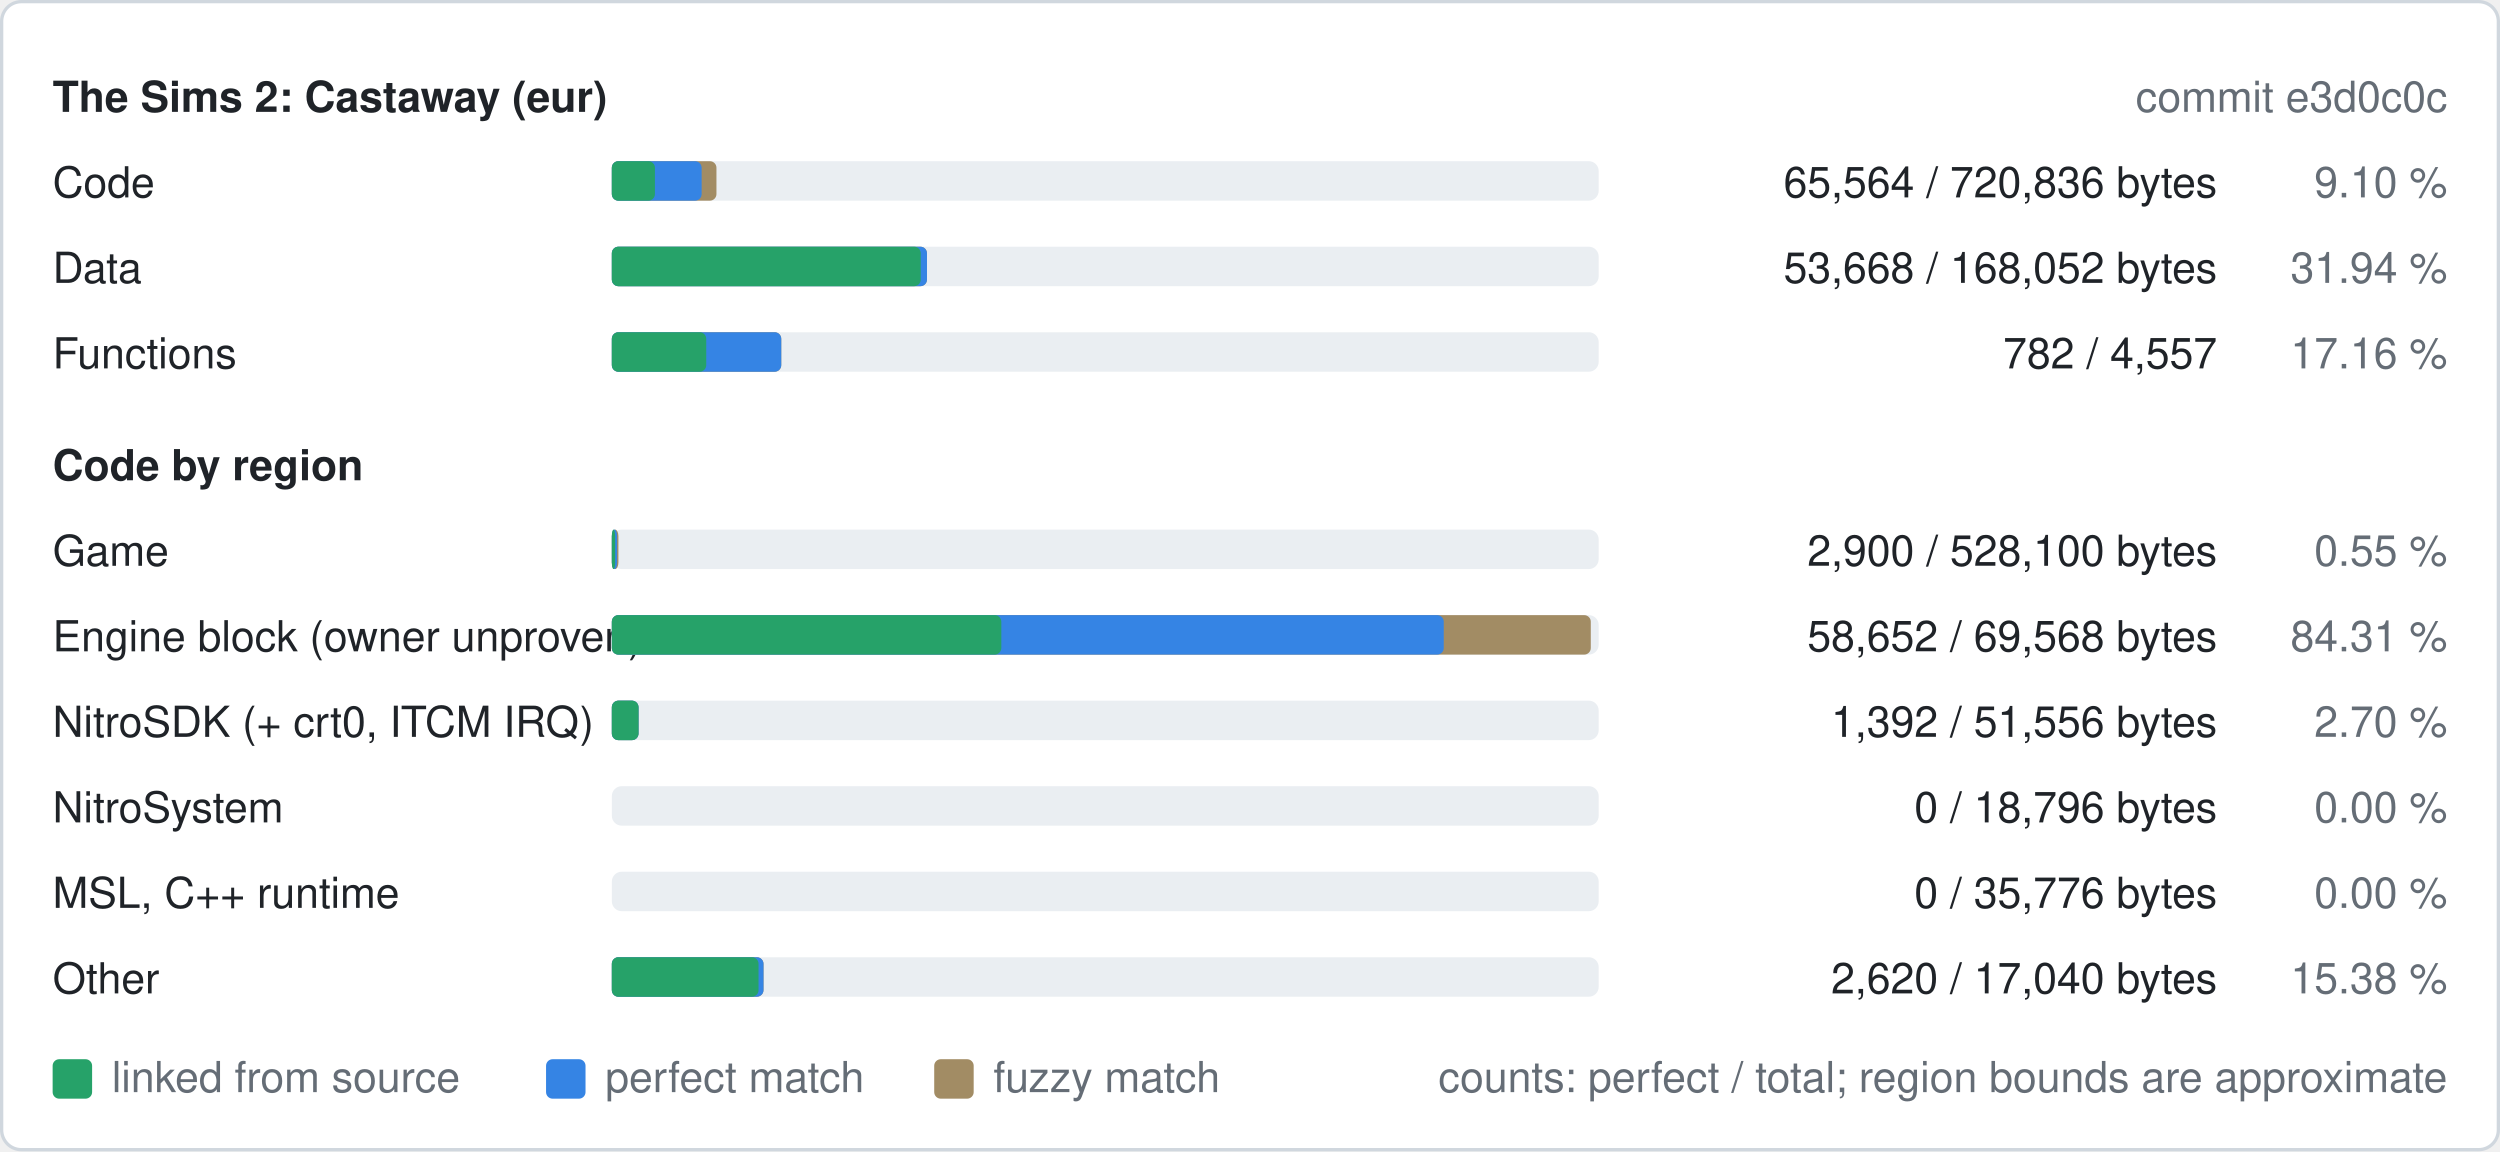
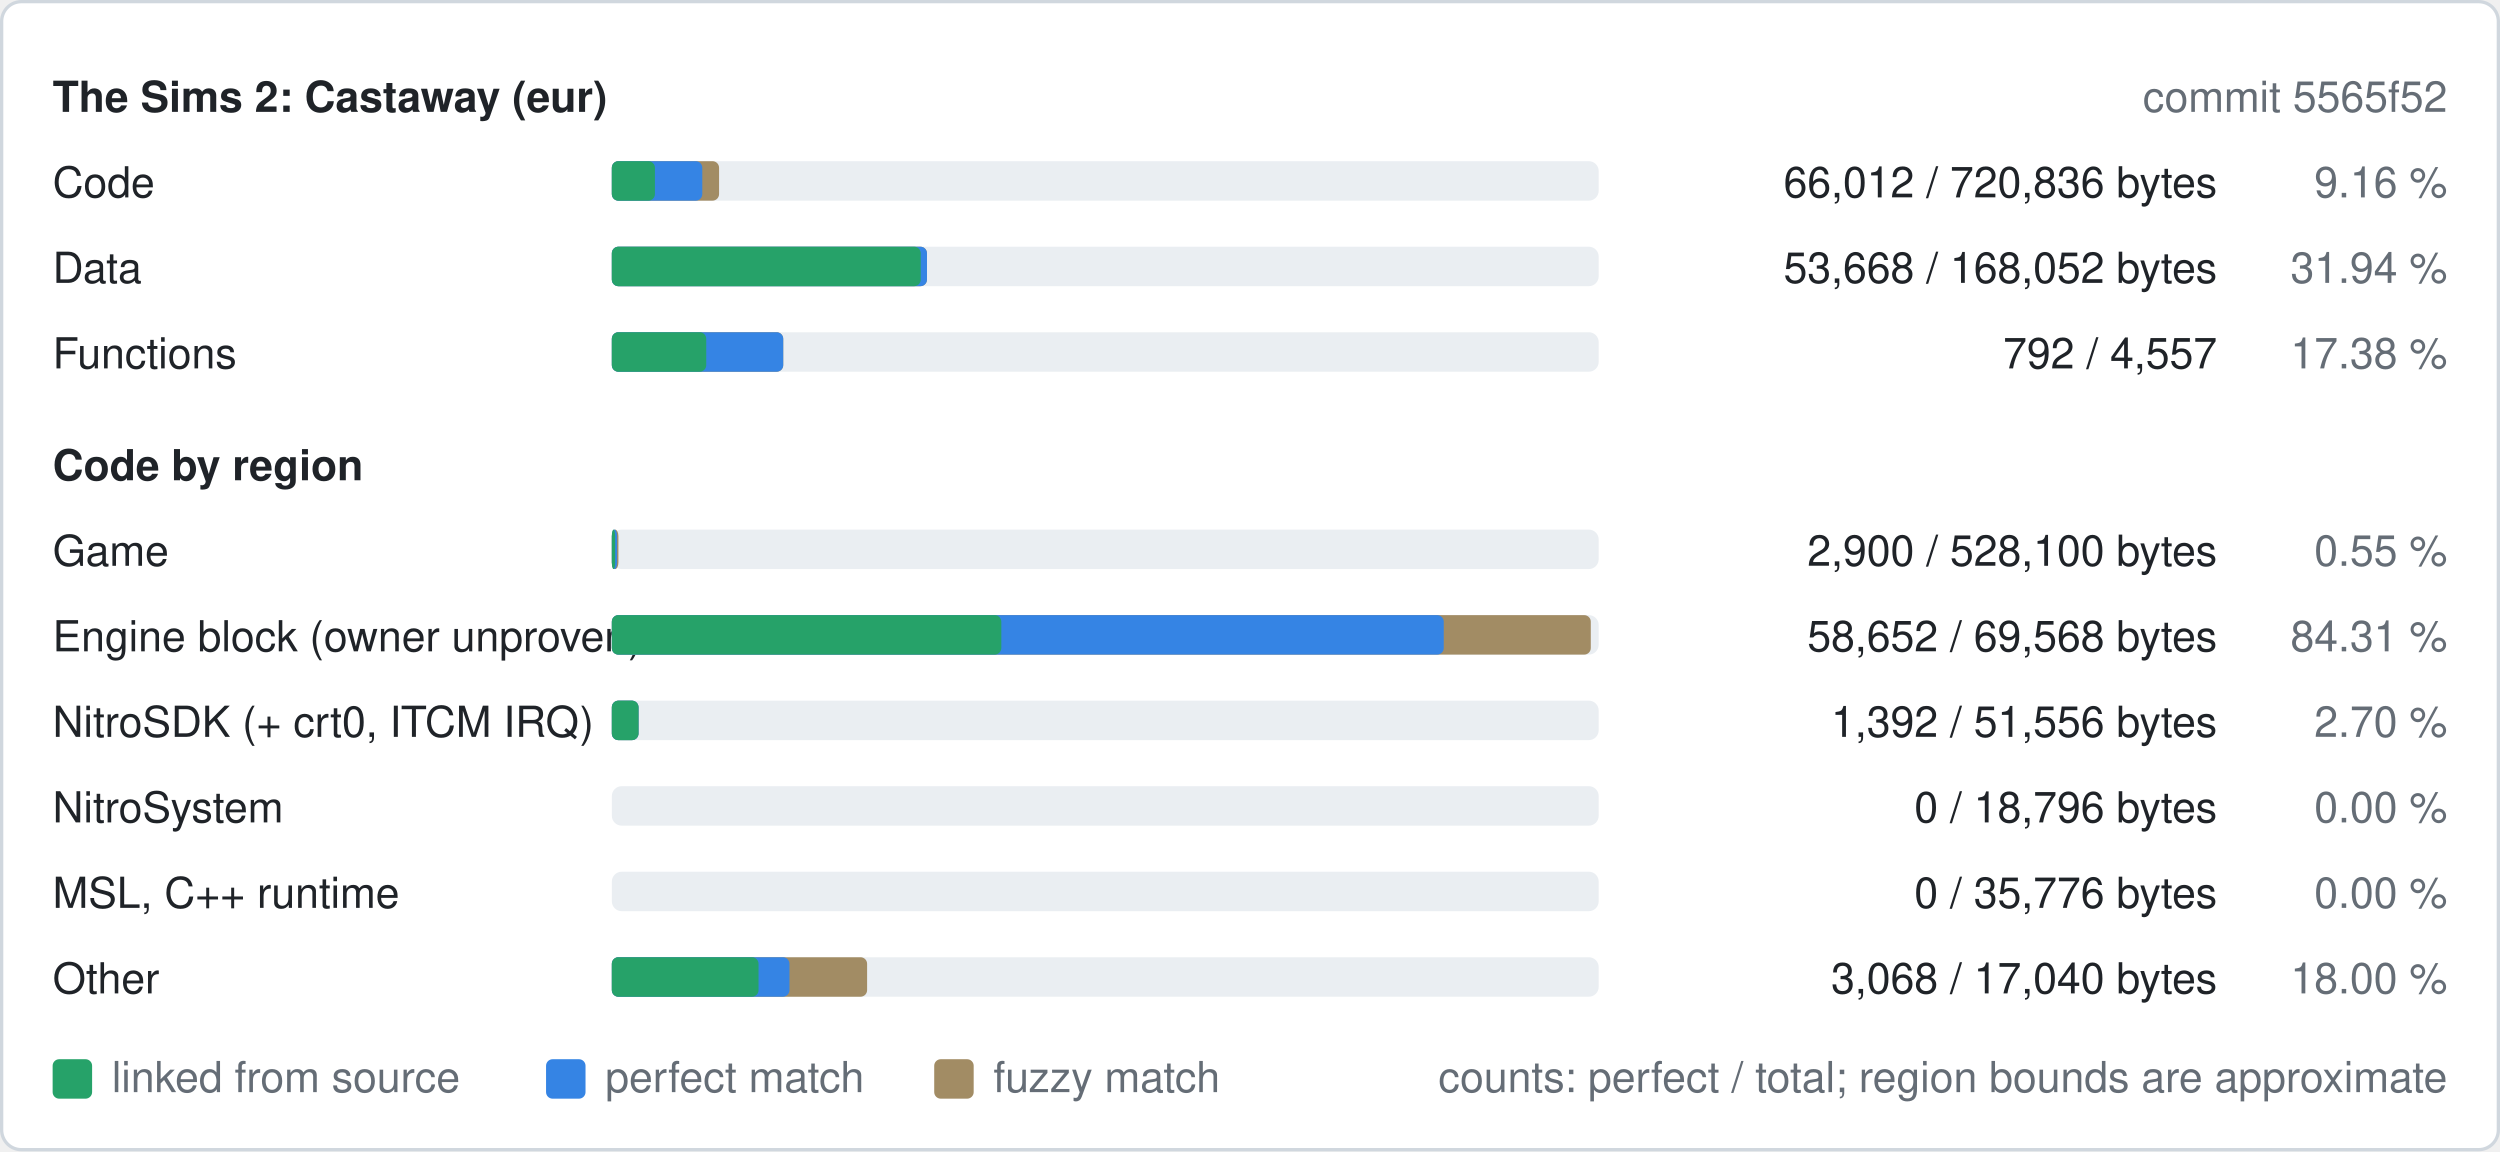
<svg xmlns="http://www.w3.org/2000/svg" width="760" height="350" viewBox="0 0 760 350" role="img" aria-label="Decompilation progress of eur">
  <style>
text{font-family:-apple-system,BlinkMacSystemFont,"Segoe UI",Helvetica,Arial,sans-serif;font-size:13px}
.b{font-weight:600}
.bg{fill:#ffffff;stroke:#d0d7de}.t{fill:#1f2328}.m{fill:#656d76}.track{fill:#eaeef2}.fuzzy{fill:#a28c64}.perfect{fill:#3584e4}.linked{fill:#26a269}
@media (prefers-color-scheme: dark){.bg{fill:#0d1117;stroke:#30363d}.t{fill:#e6edf3}.m{fill:#8d96a0}.track{fill:#21262d}.fuzzy{fill:#a28c64}.perfect{fill:#3584e4}.linked{fill:#2ec27e}}
</style>
  <rect class="bg" x="0.5" y="0.5" width="759" height="349" rx="6" />
  <text class="t b" x="16" y="34">The Sims 2: Castaway (eur)</text>
-   <text class="m" x="744" y="34" text-anchor="end">commit e3d0c0c</text>
+   <text class="m" x="744" y="34" text-anchor="end">commit 5565f52</text>
  <text class="t" x="16" y="60">Code</text>
  <rect class="track" x="186" y="49" width="300" height="12" rx="3" />
-   <rect class="fuzzy" x="186" y="49" width="31.8" height="12" rx="2" />
-   <rect class="perfect" x="186" y="49" width="27.3" height="12" rx="2" />
+   <rect class="fuzzy" x="186" y="49" width="32.6" height="12" rx="2" />
+   <rect class="perfect" x="186" y="49" width="27.5" height="12" rx="2" />
  <rect class="linked" x="186" y="49" width="13.1" height="12" rx="2" />
-   <text class="t" x="674" y="60" text-anchor="end">65,564 / 720,836 bytes</text>
-   <text class="m" x="744" y="60" text-anchor="end">9.10 %</text>
+   <text class="t" x="674" y="60" text-anchor="end">66,012 / 720,836 bytes</text>
+   <text class="m" x="744" y="60" text-anchor="end">9.16 %</text>
  <text class="t" x="16" y="86">Data</text>
  <rect class="track" x="186" y="75" width="300" height="12" rx="3" />
  <rect class="fuzzy" x="186" y="75" width="95.8" height="12" rx="2" />
  <rect class="perfect" x="186" y="75" width="95.8" height="12" rx="2" />
  <rect class="linked" x="186" y="75" width="93.9" height="12" rx="2" />
  <text class="t" x="674" y="86" text-anchor="end">53,668 / 168,052 bytes</text>
  <text class="m" x="744" y="86" text-anchor="end">31.94 %</text>
  <text class="t" x="16" y="112">Functions</text>
  <rect class="track" x="186" y="101" width="300" height="12" rx="3" />
-   <rect class="fuzzy" x="186" y="101" width="51.5" height="12" rx="2" />
-   <rect class="perfect" x="186" y="101" width="51.5" height="12" rx="2" />
+   <rect class="fuzzy" x="186" y="101" width="52.1" height="12" rx="2" />
+   <rect class="perfect" x="186" y="101" width="52.1" height="12" rx="2" />
  <rect class="linked" x="186" y="101" width="28.7" height="12" rx="2" />
-   <text class="t" x="674" y="112" text-anchor="end">782 / 4,557</text>
-   <text class="m" x="744" y="112" text-anchor="end">17.16 %</text>
+   <text class="t" x="674" y="112" text-anchor="end">792 / 4,557</text>
+   <text class="m" x="744" y="112" text-anchor="end">17.38 %</text>
  <text class="t b" x="16" y="146">Code by region</text>
  <text class="t" x="16" y="172">Game</text>
  <rect class="track" x="186" y="161" width="300" height="12" rx="3" />
  <rect class="fuzzy" x="186" y="161" width="2.0" height="12" rx="2" />
  <rect class="perfect" x="186" y="161" width="1.6" height="12" rx="2" />
  <rect class="linked" x="186" y="161" width="1.0" height="12" rx="2" />
  <text class="t" x="674" y="172" text-anchor="end">2,900 / 528,100 bytes</text>
  <text class="m" x="744" y="172" text-anchor="end">0.55 %</text>
  <text class="t" x="16" y="198">Engine block (owner unproven)</text>
  <rect class="track" x="186" y="187" width="300" height="12" rx="3" />
  <rect class="fuzzy" x="186" y="187" width="297.6" height="12" rx="2" />
  <rect class="perfect" x="186" y="187" width="252.9" height="12" rx="2" />
  <rect class="linked" x="186" y="187" width="118.4" height="12" rx="2" />
  <text class="t" x="674" y="198" text-anchor="end">58,652 / 69,568 bytes</text>
  <text class="m" x="744" y="198" text-anchor="end">84.31 %</text>
  <text class="t" x="16" y="224">NitroSDK (+ crt0, ITCM IRQ)</text>
  <rect class="track" x="186" y="213" width="300" height="12" rx="3" />
  <rect class="fuzzy" x="186" y="213" width="8.1" height="12" rx="2" />
  <rect class="perfect" x="186" y="213" width="8.1" height="12" rx="2" />
  <rect class="linked" x="186" y="213" width="8.1" height="12" rx="2" />
  <text class="t" x="674" y="224" text-anchor="end">1,392 / 51,556 bytes</text>
  <text class="m" x="744" y="224" text-anchor="end">2.70 %</text>
  <text class="t" x="16" y="250">NitroSystem</text>
  <rect class="track" x="186" y="239" width="300" height="12" rx="3" />
  <text class="t" x="674" y="250" text-anchor="end">0 / 18,796 bytes</text>
  <text class="m" x="744" y="250" text-anchor="end">0.00 %</text>
  <text class="t" x="16" y="276">MSL, C++ runtime</text>
  <rect class="track" x="186" y="265" width="300" height="12" rx="3" />
  <text class="t" x="674" y="276" text-anchor="end">0 / 35,776 bytes</text>
  <text class="m" x="744" y="276" text-anchor="end">0.00 %</text>
  <text class="t" x="16" y="302">Other</text>
  <rect class="track" x="186" y="291" width="300" height="12" rx="3" />
-   <rect class="fuzzy" x="186" y="291" width="46.1" height="12" rx="2" />
-   <rect class="perfect" x="186" y="291" width="46.1" height="12" rx="2" />
+   <rect class="fuzzy" x="186" y="291" width="77.6" height="12" rx="2" />
+   <rect class="perfect" x="186" y="291" width="54.0" height="12" rx="2" />
  <rect class="linked" x="186" y="291" width="44.6" height="12" rx="2" />
-   <text class="t" x="674" y="302" text-anchor="end">2,620 / 17,040 bytes</text>
-   <text class="m" x="744" y="302" text-anchor="end">15.38 %</text>
+   <text class="t" x="674" y="302" text-anchor="end">3,068 / 17,040 bytes</text>
+   <text class="m" x="744" y="302" text-anchor="end">18.00 %</text>
  <rect class="linked" x="16" y="322" width="12" height="12" rx="2" />
  <text class="m" x="34" y="332">linked from source</text>
  <rect class="perfect" x="166" y="322" width="12" height="12" rx="2" />
  <text class="m" x="184" y="332">perfect match</text>
  <rect class="fuzzy" x="284" y="322" width="12" height="12" rx="2" />
  <text class="m" x="302" y="332">fuzzy match</text>
  <text class="m" x="744" y="332" text-anchor="end">counts: perfect / total; region bounds are approximate</text>
</svg>
